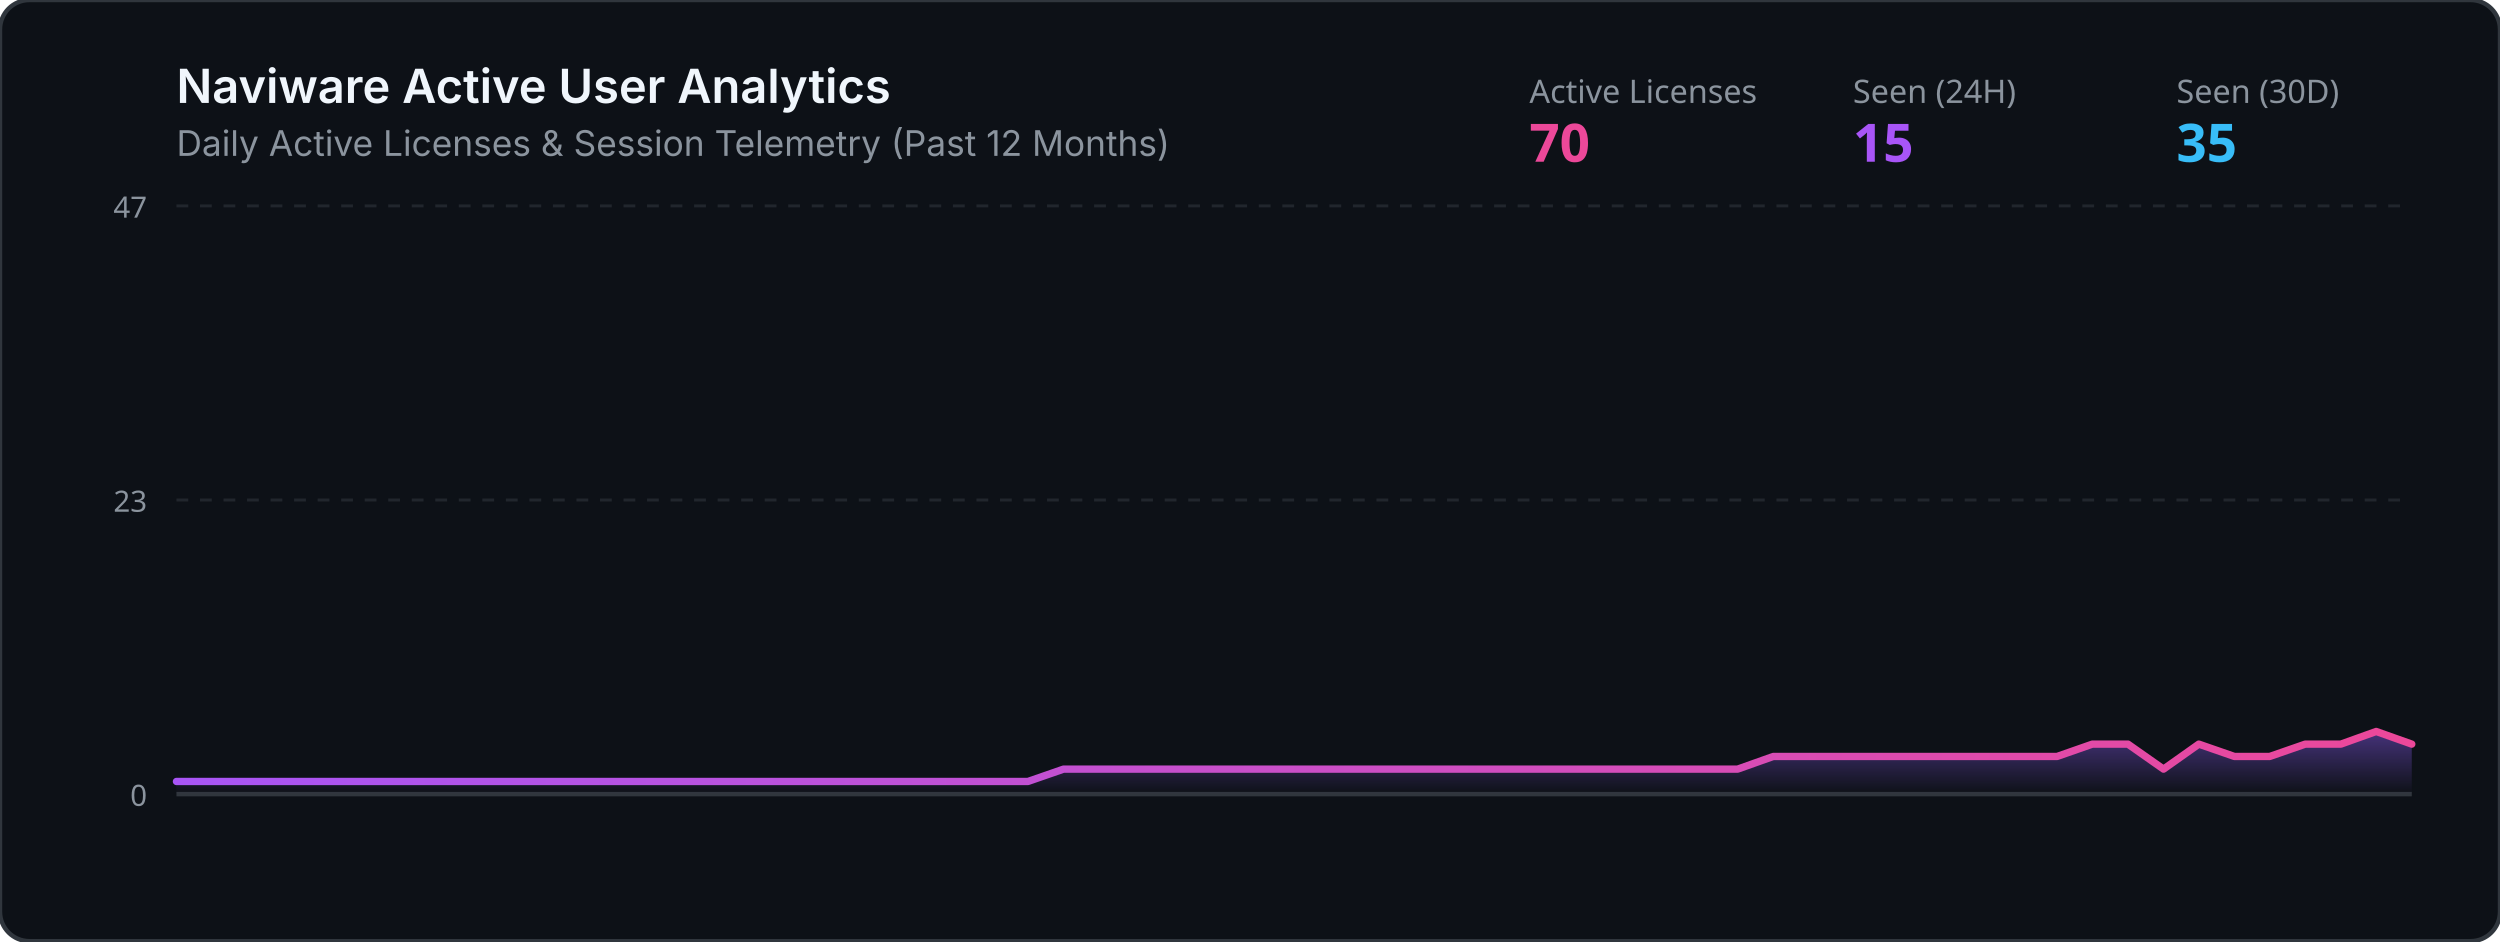
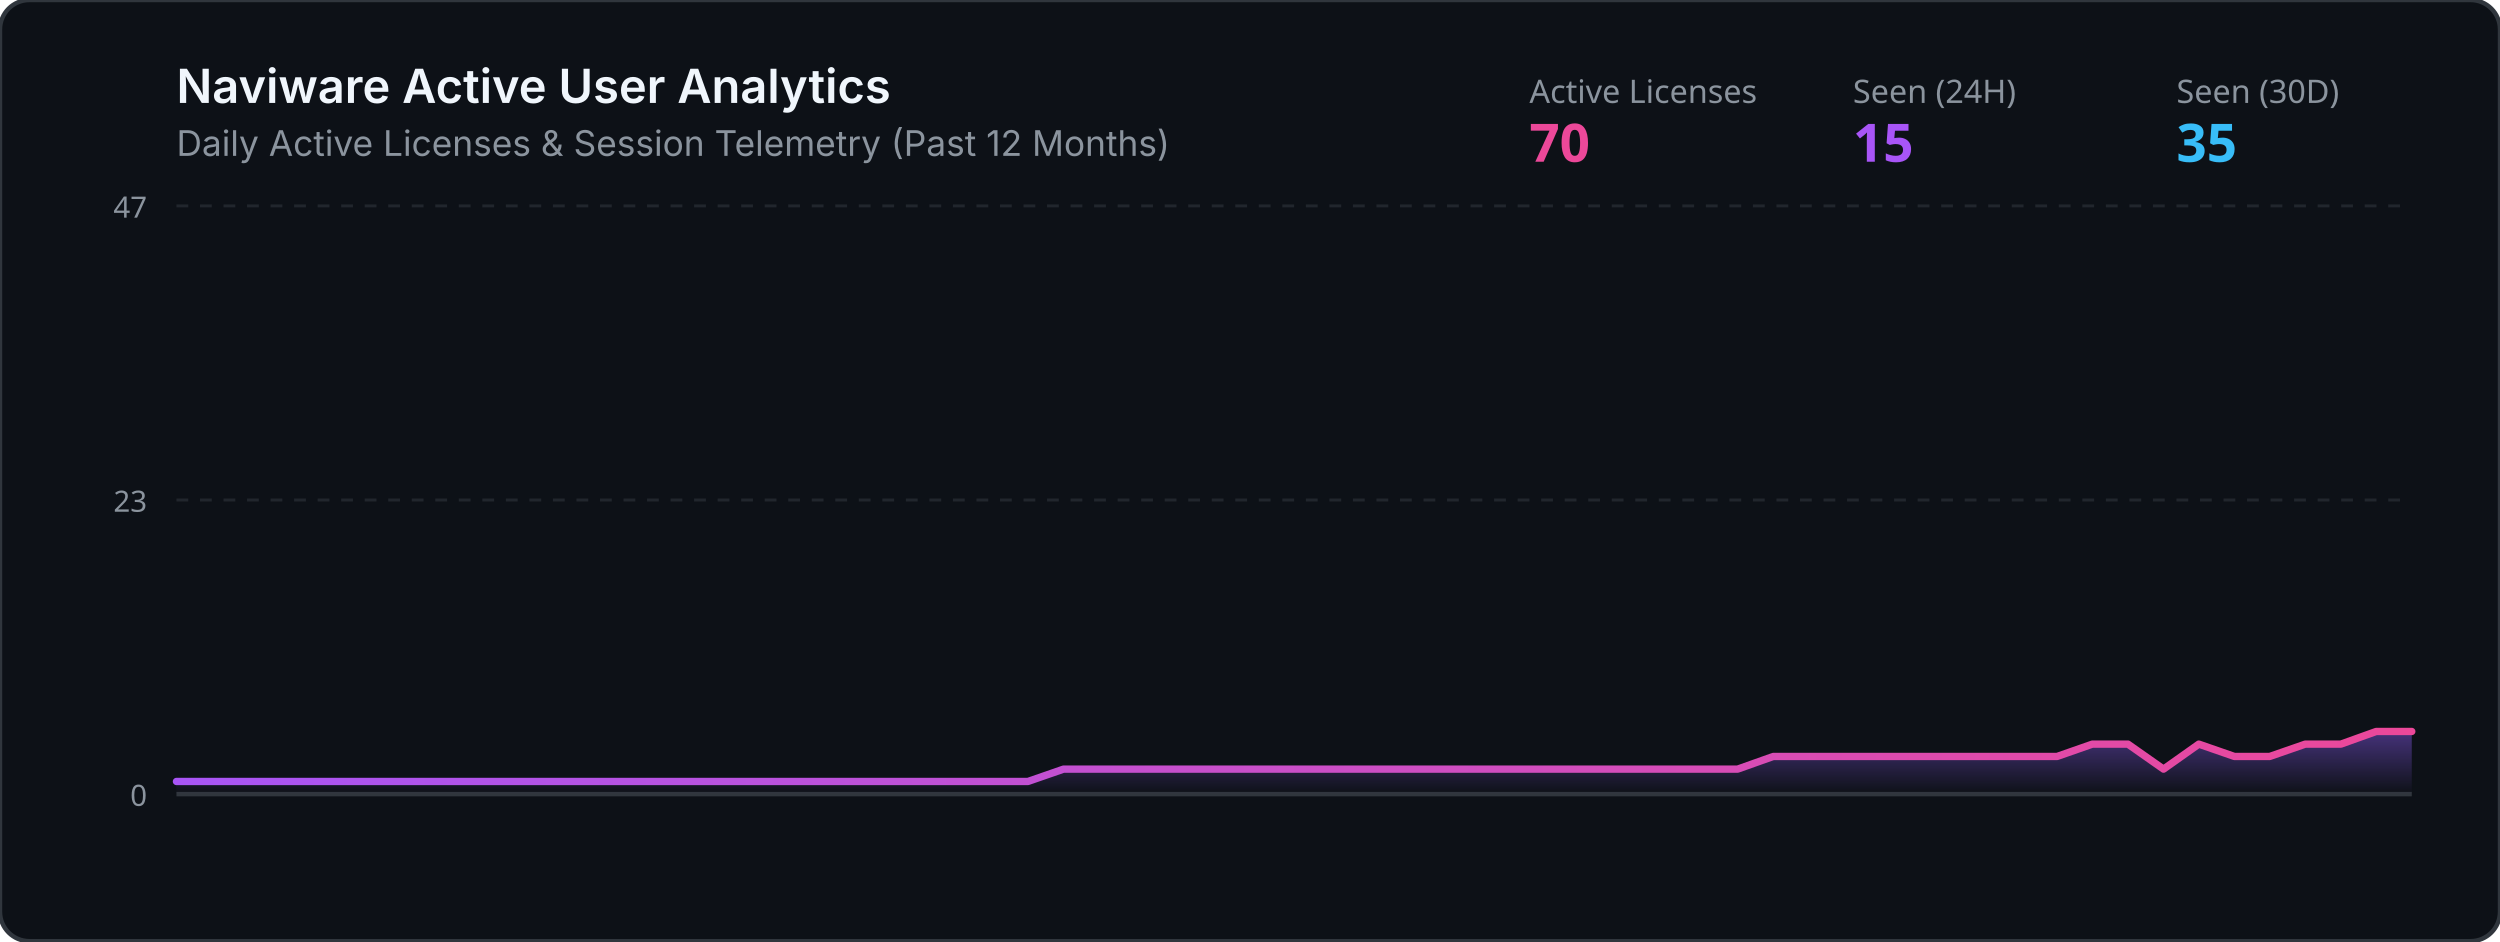
<svg xmlns="http://www.w3.org/2000/svg" viewBox="0 0 850 320" width="100%" height="320">
  <defs>
    <linearGradient id="grad" x1="0%" y1="0%" x2="0%" y2="100%">
      <stop offset="0%" stop-color="#8b5cf6" stop-opacity="0.45" />
      <stop offset="100%" stop-color="#8b5cf6" stop-opacity="0.0" />
    </linearGradient>
    <linearGradient id="lineGrad" x1="0%" y1="0%" x2="100%" y2="0%">
      <stop offset="0%" stop-color="#a855f7" />
      <stop offset="100%" stop-color="#ec4899" />
    </linearGradient>
  </defs>
  <rect width="850" height="320" rx="10" fill="#0d1117" stroke="#30363d" stroke-width="1.5" />
  <text x="60" y="35" fill="#f0f6fc" font-family="-apple-system,BlinkMacSystemFont,Segoe UI,sans-serif" font-size="16" font-weight="600">Naviware Active User Analytics</text>
  <text x="60" y="53" fill="#8b949e" font-family="-apple-system,BlinkMacSystemFont,Segoe UI,sans-serif" font-size="12">Daily Active Licenses &amp; Session Telemetry (Past 12 Months)</text>
  <text x="520" y="35" fill="#8b949e" font-family="sans-serif" font-size="11">Active Licenses</text>
  <text x="520" y="55" fill="#ec4899" font-family="sans-serif" font-size="18" font-weight="bold">70</text>
  <text x="630" y="35" fill="#8b949e" font-family="sans-serif" font-size="11">Seen (24H)</text>
  <text x="630" y="55" fill="#a855f7" font-family="sans-serif" font-size="18" font-weight="bold">15</text>
  <text x="740" y="35" fill="#8b949e" font-family="sans-serif" font-size="11">Seen (30D)</text>
  <text x="740" y="55" fill="#38bdf8" font-family="sans-serif" font-size="18" font-weight="bold">35</text>
  <line x1="60" y1="70" x2="820" y2="70" stroke="#21262d" stroke-width="1" stroke-dasharray="4" />
  <line x1="60" y1="170.0" x2="820" y2="170.0" stroke="#21262d" stroke-width="1" stroke-dasharray="4" />
  <line x1="60" y1="270" x2="820" y2="270" stroke="#30363d" stroke-width="1.5" />
  <text x="50" y="74" fill="#8b949e" font-family="sans-serif" font-size="10" text-anchor="end">47</text>
  <text x="50" y="174.0" fill="#8b949e" font-family="sans-serif" font-size="10" text-anchor="end">23</text>
  <text x="50" y="274" fill="#8b949e" font-family="sans-serif" font-size="10" text-anchor="end">0</text>
-   <polygon points="60,270 60.0,265.7 72.1,265.7 84.1,265.7 96.2,265.7 108.3,265.7 120.3,265.7 132.4,265.7 144.4,265.7 156.5,265.7 168.6,265.7 180.6,265.7 192.7,265.7 204.8,265.7 216.8,265.7 228.9,265.7 241.0,265.7 253.0,265.7 265.1,265.7 277.1,265.7 289.2,265.7 301.3,265.7 313.3,265.7 325.4,265.7 337.5,265.7 349.5,265.7 361.6,261.5 373.7,261.5 385.7,261.5 397.8,261.5 409.8,261.5 421.9,261.5 434.0,261.5 446.0,261.5 458.1,261.5 470.2,261.5 482.2,261.5 494.3,261.5 506.3,261.5 518.4,261.5 530.5,261.5 542.5,261.5 554.6,261.5 566.7,261.5 578.7,261.5 590.8,261.5 602.9,257.2 614.9,257.2 627.0,257.2 639.0,257.2 651.1,257.2 663.2,257.2 675.2,257.2 687.3,257.2 699.4,257.2 711.4,253.0 723.5,253.0 735.6,261.5 747.6,253.0 759.7,257.2 771.7,257.2 783.8,253.0 795.9,253.0 807.9,248.7 820.0,253.0 820,270" fill="url(#grad)" />
-   <polyline points="60.0,265.7 72.1,265.7 84.1,265.7 96.2,265.7 108.3,265.7 120.3,265.7 132.4,265.7 144.4,265.7 156.5,265.7 168.6,265.7 180.6,265.7 192.7,265.7 204.8,265.7 216.8,265.7 228.9,265.7 241.0,265.7 253.0,265.7 265.1,265.7 277.1,265.7 289.2,265.7 301.3,265.7 313.3,265.7 325.4,265.7 337.5,265.7 349.5,265.7 361.6,261.5 373.7,261.5 385.7,261.5 397.8,261.5 409.8,261.5 421.9,261.5 434.0,261.5 446.0,261.5 458.1,261.5 470.2,261.5 482.2,261.5 494.3,261.5 506.3,261.5 518.4,261.5 530.5,261.5 542.5,261.5 554.6,261.5 566.7,261.5 578.7,261.5 590.8,261.5 602.9,257.2 614.9,257.2 627.0,257.2 639.0,257.2 651.1,257.2 663.2,257.2 675.2,257.2 687.3,257.2 699.4,257.2 711.4,253.0 723.5,253.0 735.6,261.5 747.6,253.0 759.7,257.2 771.7,257.2 783.8,253.0 795.9,253.0 807.9,248.7 820.0,253.0" fill="none" stroke="url(#lineGrad)" stroke-width="2.5" stroke-linecap="round" stroke-linejoin="round" />
+   <polygon points="60,270 60.0,265.7 72.1,265.7 84.1,265.7 96.2,265.7 108.3,265.7 120.3,265.7 132.4,265.7 144.4,265.7 156.5,265.7 168.6,265.7 180.6,265.7 192.7,265.7 204.8,265.7 216.8,265.7 228.9,265.7 241.0,265.7 253.0,265.7 265.1,265.7 277.1,265.7 289.2,265.7 301.3,265.7 313.3,265.7 325.4,265.7 337.5,265.7 349.5,265.7 361.6,261.5 373.7,261.5 385.7,261.5 397.8,261.5 409.8,261.5 421.9,261.5 434.0,261.5 446.0,261.5 458.1,261.5 470.2,261.5 482.2,261.5 494.3,261.5 506.3,261.5 518.4,261.5 530.5,261.5 542.5,261.5 554.6,261.5 566.7,261.5 578.7,261.5 590.8,261.5 602.9,257.2 614.9,257.2 627.0,257.2 639.0,257.2 651.1,257.2 663.2,257.2 675.2,257.2 687.3,257.2 699.4,257.2 711.4,253.0 723.5,253.0 735.6,261.5 747.6,253.0 759.7,257.2 771.7,257.2 783.8,253.0 795.9,253.0 807.9,248.7 820.0,248.7 820,270" fill="url(#grad)" />
+   <polyline points="60.0,265.7 72.1,265.7 84.1,265.7 96.2,265.7 108.3,265.7 120.3,265.7 132.4,265.7 144.4,265.7 156.5,265.7 168.6,265.7 180.6,265.7 192.7,265.7 204.8,265.7 216.8,265.7 228.9,265.7 241.0,265.7 253.0,265.7 265.1,265.7 277.1,265.7 289.2,265.7 301.3,265.7 313.3,265.7 325.4,265.7 337.5,265.7 349.5,265.7 361.6,261.5 373.7,261.5 385.7,261.5 397.8,261.5 409.8,261.5 421.9,261.5 434.0,261.5 446.0,261.5 458.1,261.5 470.2,261.5 482.2,261.5 494.3,261.5 506.3,261.5 518.4,261.5 530.5,261.5 542.5,261.5 554.6,261.5 566.7,261.5 578.7,261.5 590.8,261.5 602.9,257.2 614.9,257.2 627.0,257.2 639.0,257.2 651.1,257.2 663.2,257.2 675.2,257.2 687.3,257.2 699.4,257.2 711.4,253.0 723.5,253.0 735.6,261.5 747.6,253.0 759.7,257.2 771.7,257.2 783.8,253.0 795.9,253.0 807.9,248.7 820.0,248.7" fill="none" stroke="url(#lineGrad)" stroke-width="2.5" stroke-linecap="round" stroke-linejoin="round" />
</svg>
